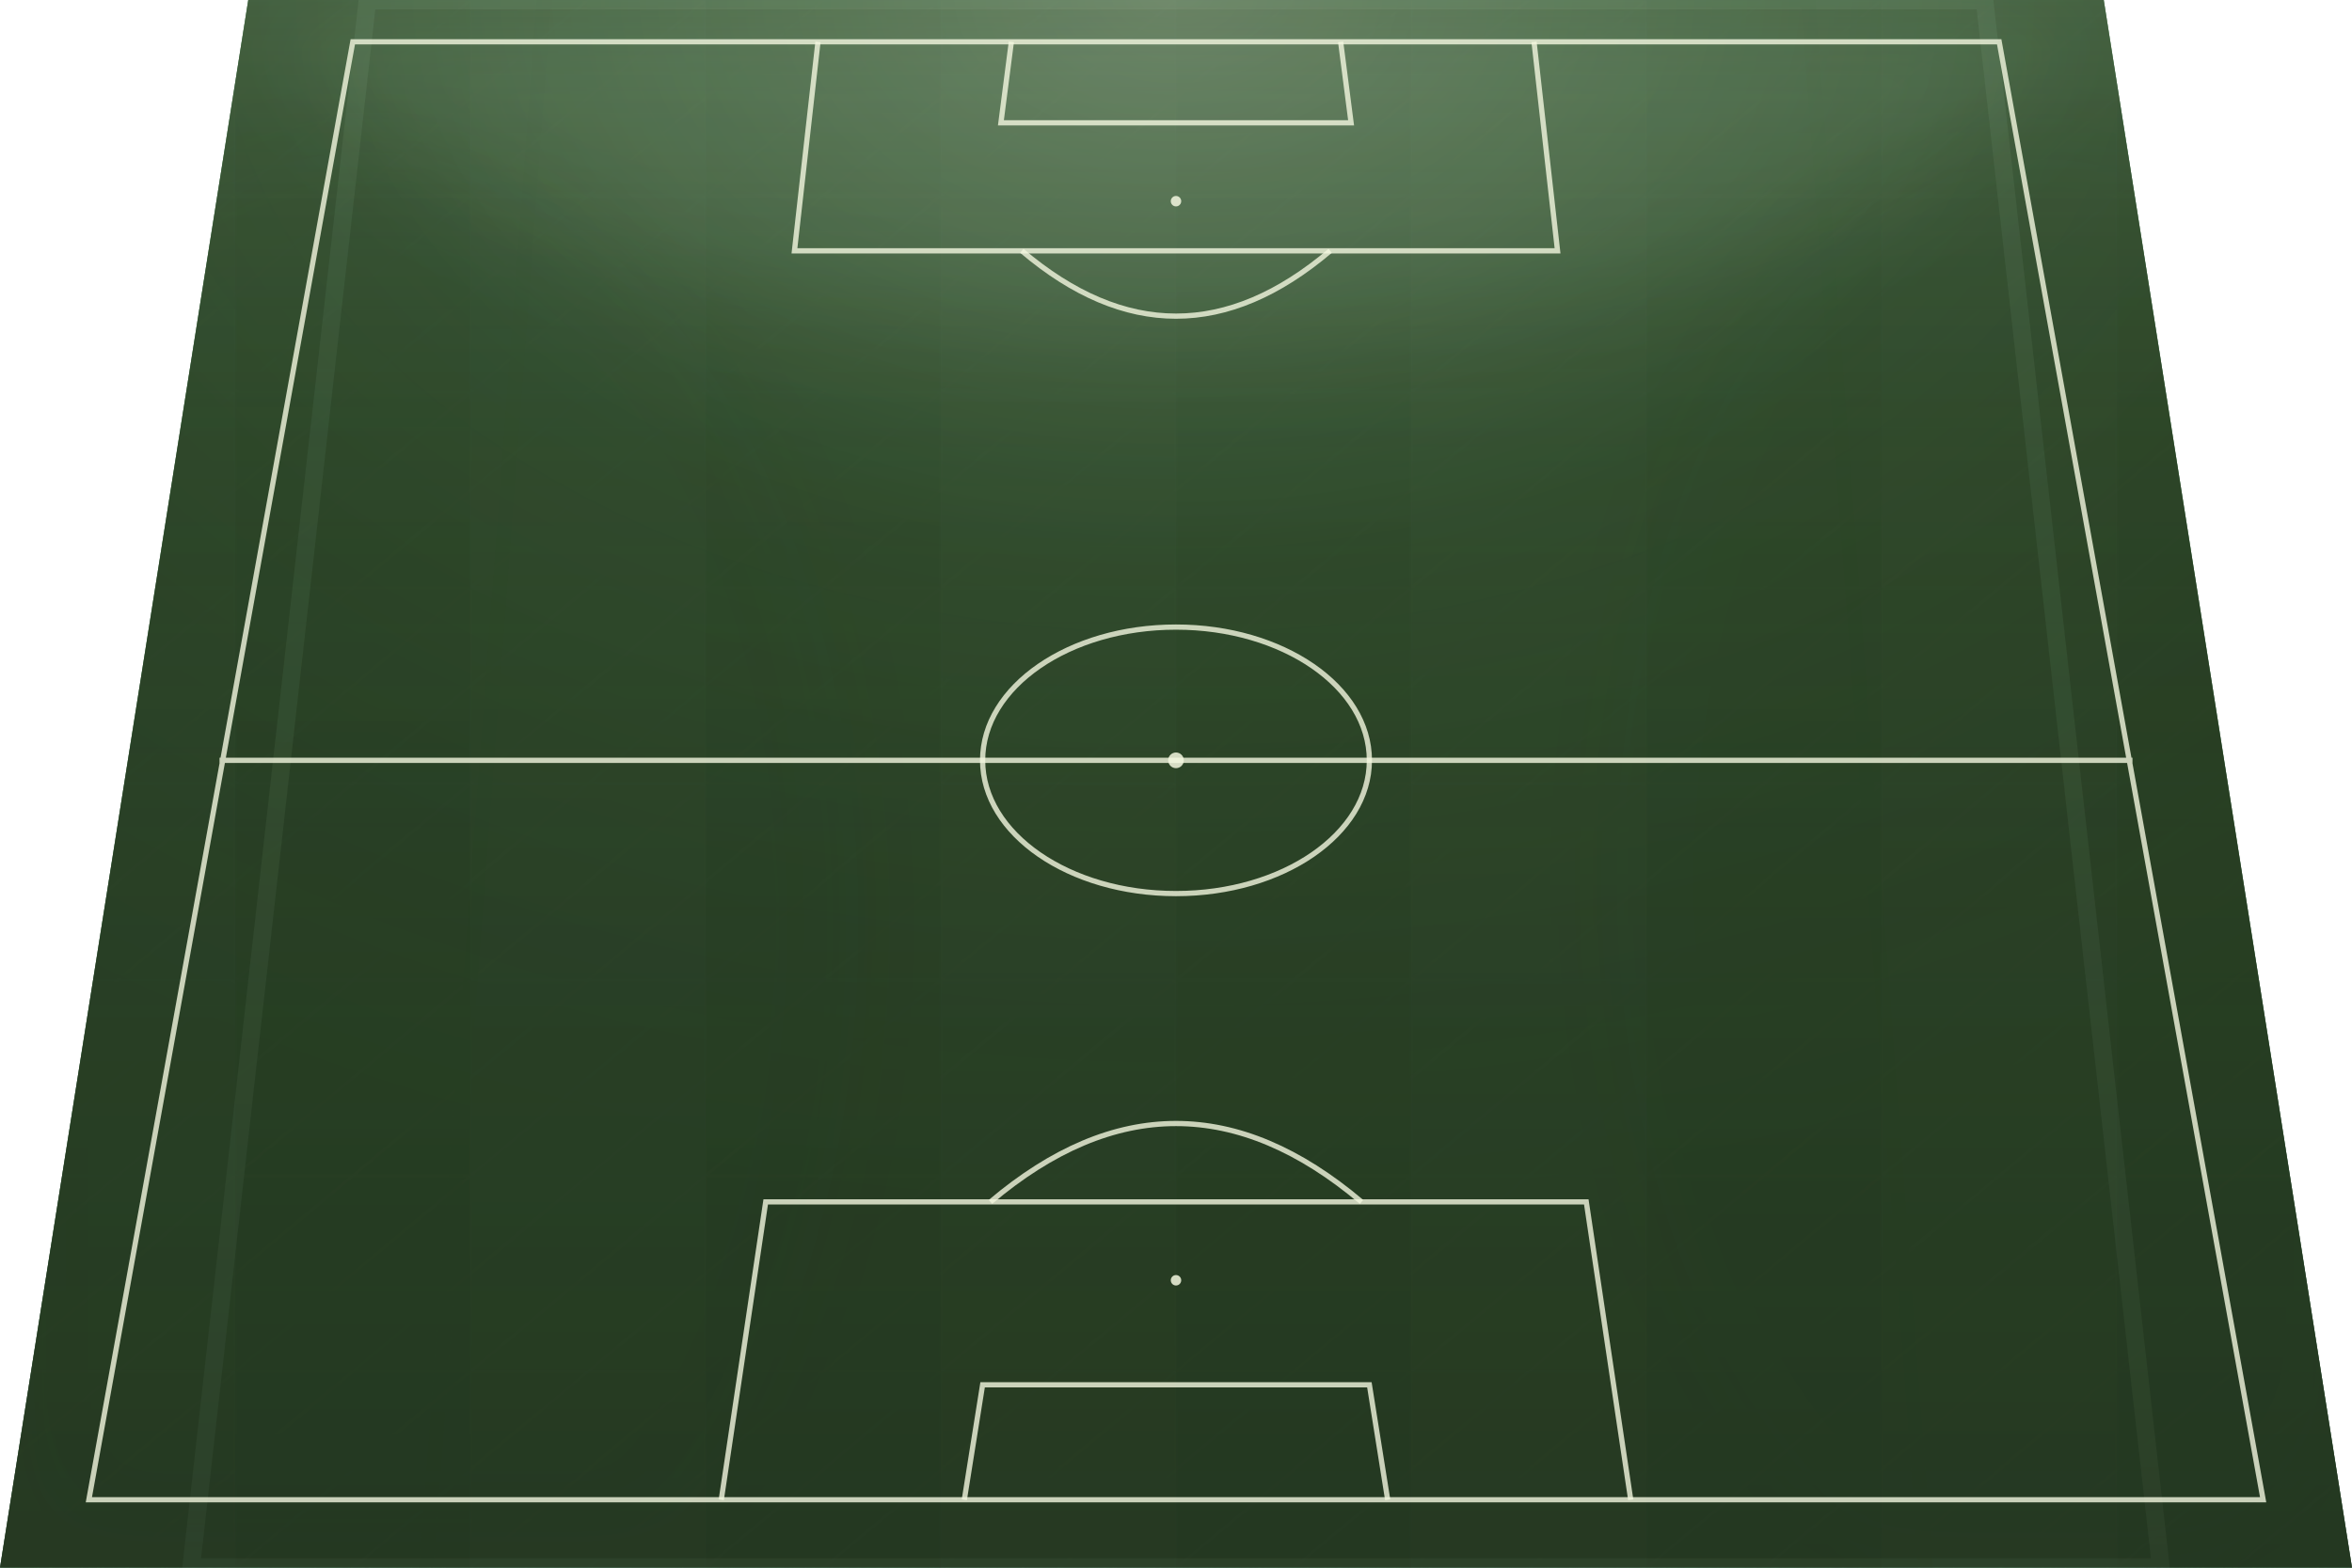
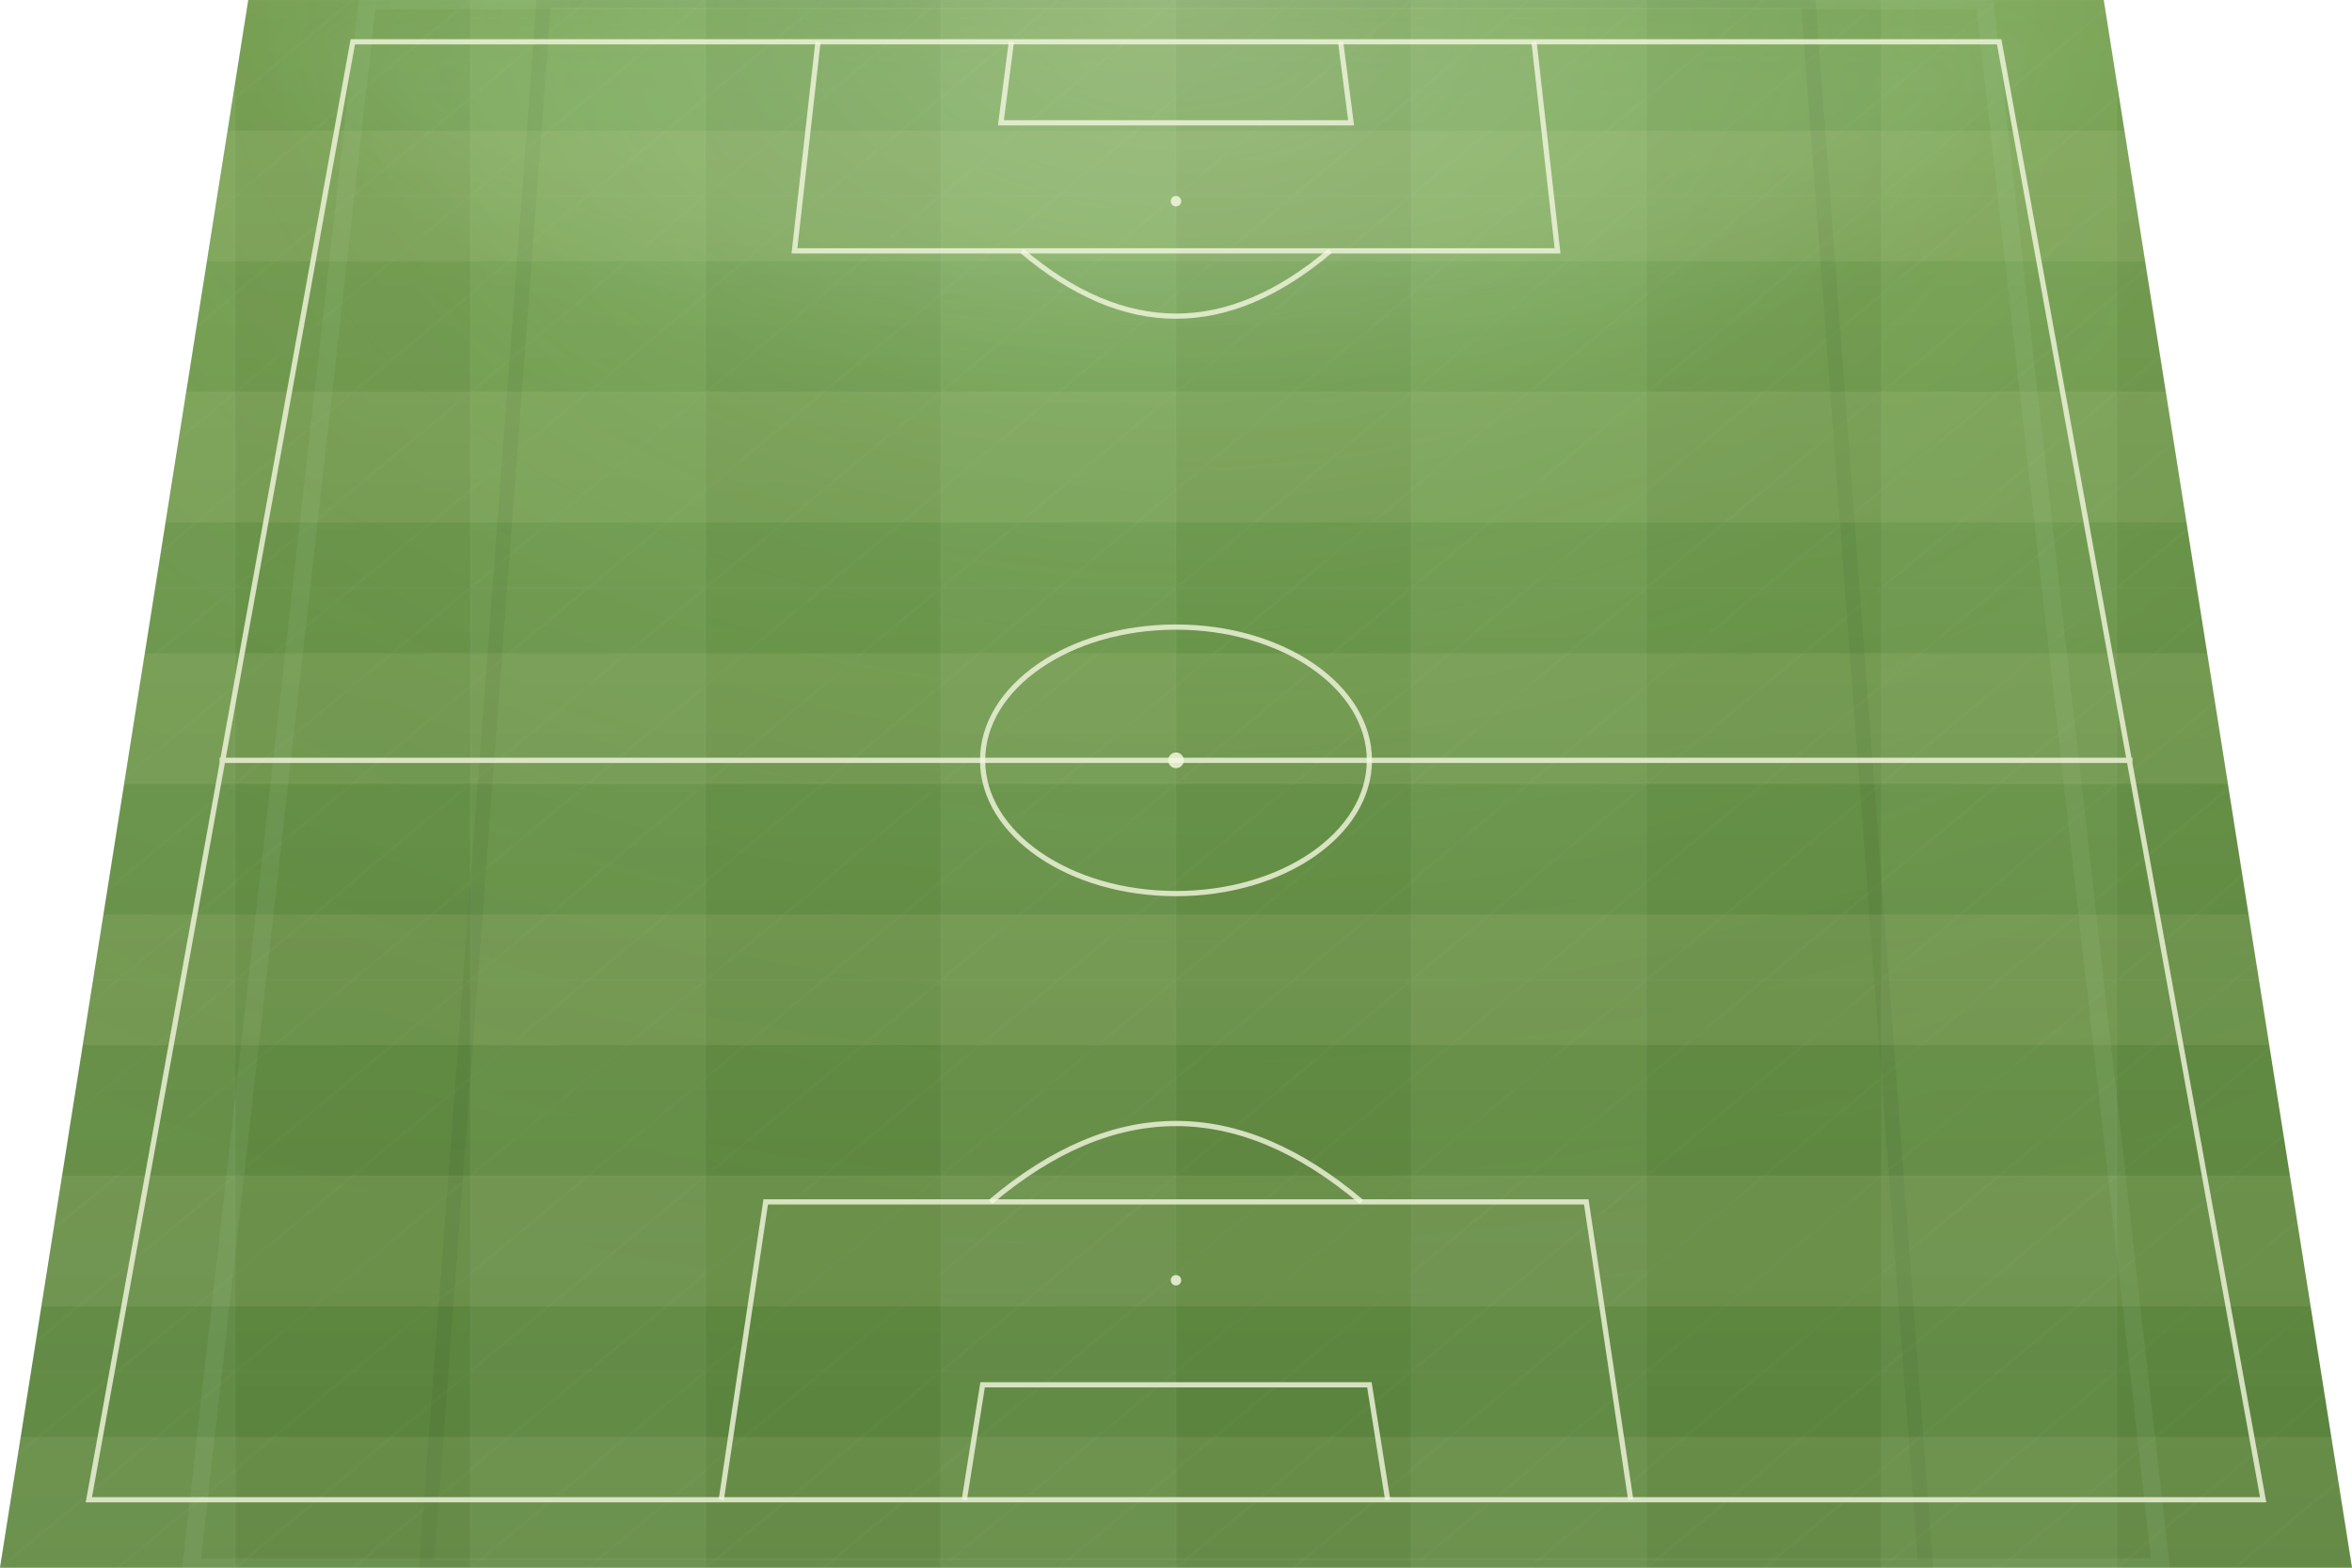
<svg xmlns="http://www.w3.org/2000/svg" viewBox="0 0 900 600" preserveAspectRatio="none">
  <defs>
    <clipPath id="field">
      <path d="M95 0H805L900 600H0Z" />
    </clipPath>
  </defs>
  <g clip-path="url(#field)">
    <svg width="900" height="600" viewBox="0 0 1600 1000" preserveAspectRatio="none">
      <defs>
        <linearGradient id="grass" x1="0" y1="0" x2="0" y2="1">
-           <stop offset="0" stop-color="#2f8d43" />
-           <stop offset=".42" stop-color="#217737" />
-           <stop offset="1" stop-color="#115329" />
+           <stop offset="0" stop-color="#739b4d" />
+           <stop offset=".42" stop-color="#628e43" />
+           <stop offset="1" stop-color="#517c38" />
        </linearGradient>
        <linearGradient id="depth" x1="0" y1="0" x2="0" y2="1">
          <stop stop-color="#d8ffe5" stop-opacity=".12" />
          <stop offset=".38" stop-color="#0a301a" stop-opacity="0" />
          <stop offset="1" stop-color="#04170d" stop-opacity=".35" />
        </linearGradient>
        <radialGradient id="light" cx="50%" cy="0%" r="85%">
          <stop stop-color="#effff2" stop-opacity=".24" />
          <stop offset=".42" stop-color="#9fffc0" stop-opacity=".05" />
          <stop offset="1" stop-color="#001008" stop-opacity="0" />
        </radialGradient>
        <pattern id="mow" width="320" height="1000" patternUnits="userSpaceOnUse">
          <rect width="160" height="1000" fill="#e7ffe8" opacity=".038" />
          <rect x="160" width="160" height="1000" fill="#001d0c" opacity=".035" />
        </pattern>
        <pattern id="cross" width="160" height="125" patternUnits="userSpaceOnUse">
          <path d="M0 0H160V125H0Z" fill="none" stroke="#d7ffe3" stroke-opacity=".022" stroke-width="2" />
          <path d="M0 125L160 0M-80 125L80 0M80 125L240 0" stroke="#e9fff0" stroke-opacity=".018" stroke-width="2" />
        </pattern>
        <filter id="grain" x="-10%" y="-10%" width="120%" height="120%">
          <feTurbulence type="fractalNoise" baseFrequency=".42 .78" numOctaves="3" seed="23" />
          <feColorMatrix values="0 0 0 0 .12 0 0 0 0 .28 0 0 0 0 .12 0 0 0 .16 0" />
          <feBlend mode="soft-light" in2="SourceGraphic" />
        </filter>
        <filter id="soft">
          <feGaussianBlur stdDeviation="32" />
        </filter>
      </defs>
      <rect width="1600" height="1000" fill="url(#grass)" />
      <rect width="1600" height="1000" fill="url(#mow)" />
      <rect width="1600" height="1000" fill="url(#cross)" />
-       <rect width="1600" height="1000" filter="url(#grain)" opacity=".72" />
      <path d="M130 1000L1470 1000L1350 0L250 0Z" fill="none" stroke="#caffd8" stroke-opacity=".07" stroke-width="12" />
      <path d="M290 1000L1310 1000L1230 0L370 0Z" fill="none" stroke="#001d0c" stroke-opacity=".07" stroke-width="10" />
      <ellipse cx="800" cy="-20" rx="610" ry="230" fill="#d9ffe5" opacity=".08" filter="url(#soft)" />
-       <ellipse cx="250" cy="590" rx="340" ry="500" fill="#00180b" opacity=".12" filter="url(#soft)" />
-       <ellipse cx="1390" cy="560" rx="300" ry="470" fill="#00180b" opacity=".11" filter="url(#soft)" />
      <rect width="1600" height="1000" fill="url(#light)" />
-       <rect width="1600" height="1000" fill="url(#depth)" />
    </svg>
-     <path d="M0 0H900V600H0Z" fill="#b9cf7d" opacity=".18" />
+     <path d="M0 0H900V600H0Z" fill="#b9cf7d" opacity=".10" />
+     <path d="M0 50H900V100H0Z M0 150H900V200H0Z M0 250H900V300H0Z M0 350H900V400H0Z M0 450H900V500H0Z M0 550H900V600H0Z" fill="#e4edb2" opacity=".09" />
    <g stroke="#f3f7df" stroke-opacity=".8" stroke-width="2" fill="none">
      <path d="M135 16H765L866 574H34Z M84 291H816" />
      <ellipse cx="450" cy="291" rx="74" ry="51" />
      <path d="M313 16L304 96H596L587 16 M387 16L383 47H517L513 16 M276 574L293 460H607L624 574 M369 574L376 530H524L531 574" />
      <path d="M391 96Q450 146 509 96 M379 460Q450 400 521 460" />
    </g>
    <g fill="#f3f7df" opacity=".85">
      <circle cx="450" cy="291" r="3" />
      <circle cx="450" cy="77" r="2" />
      <circle cx="450" cy="490" r="2" />
    </g>
  </g>
</svg>
